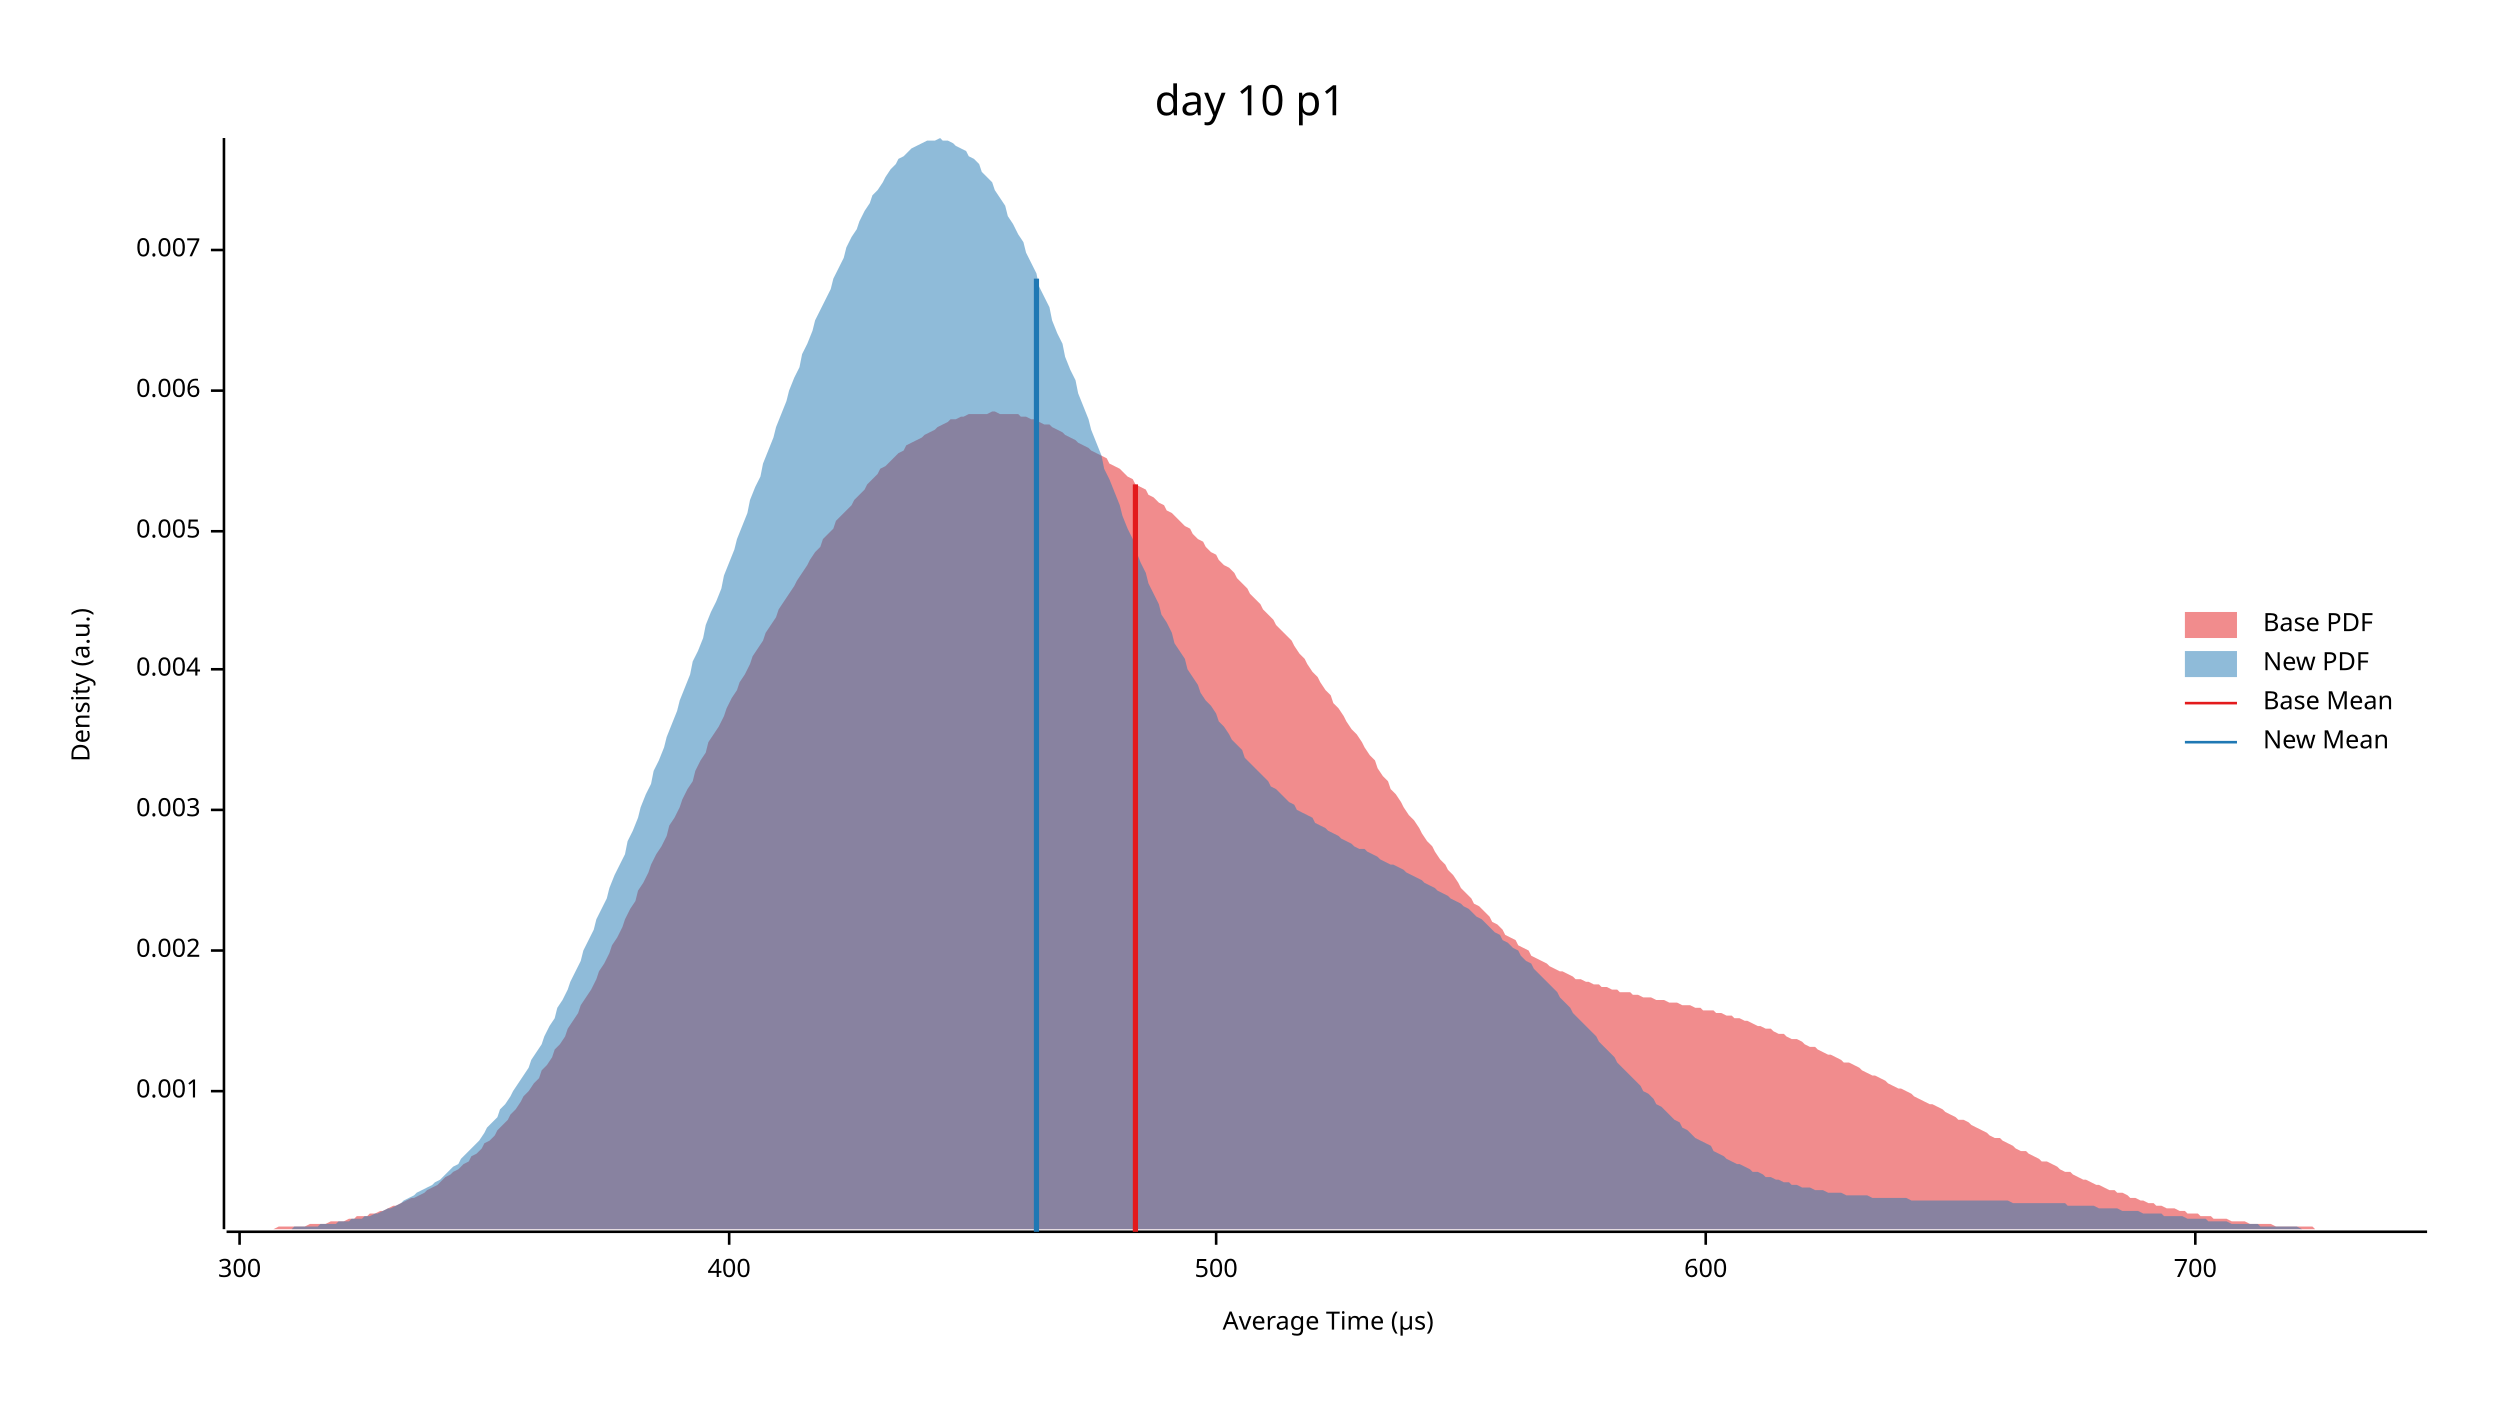
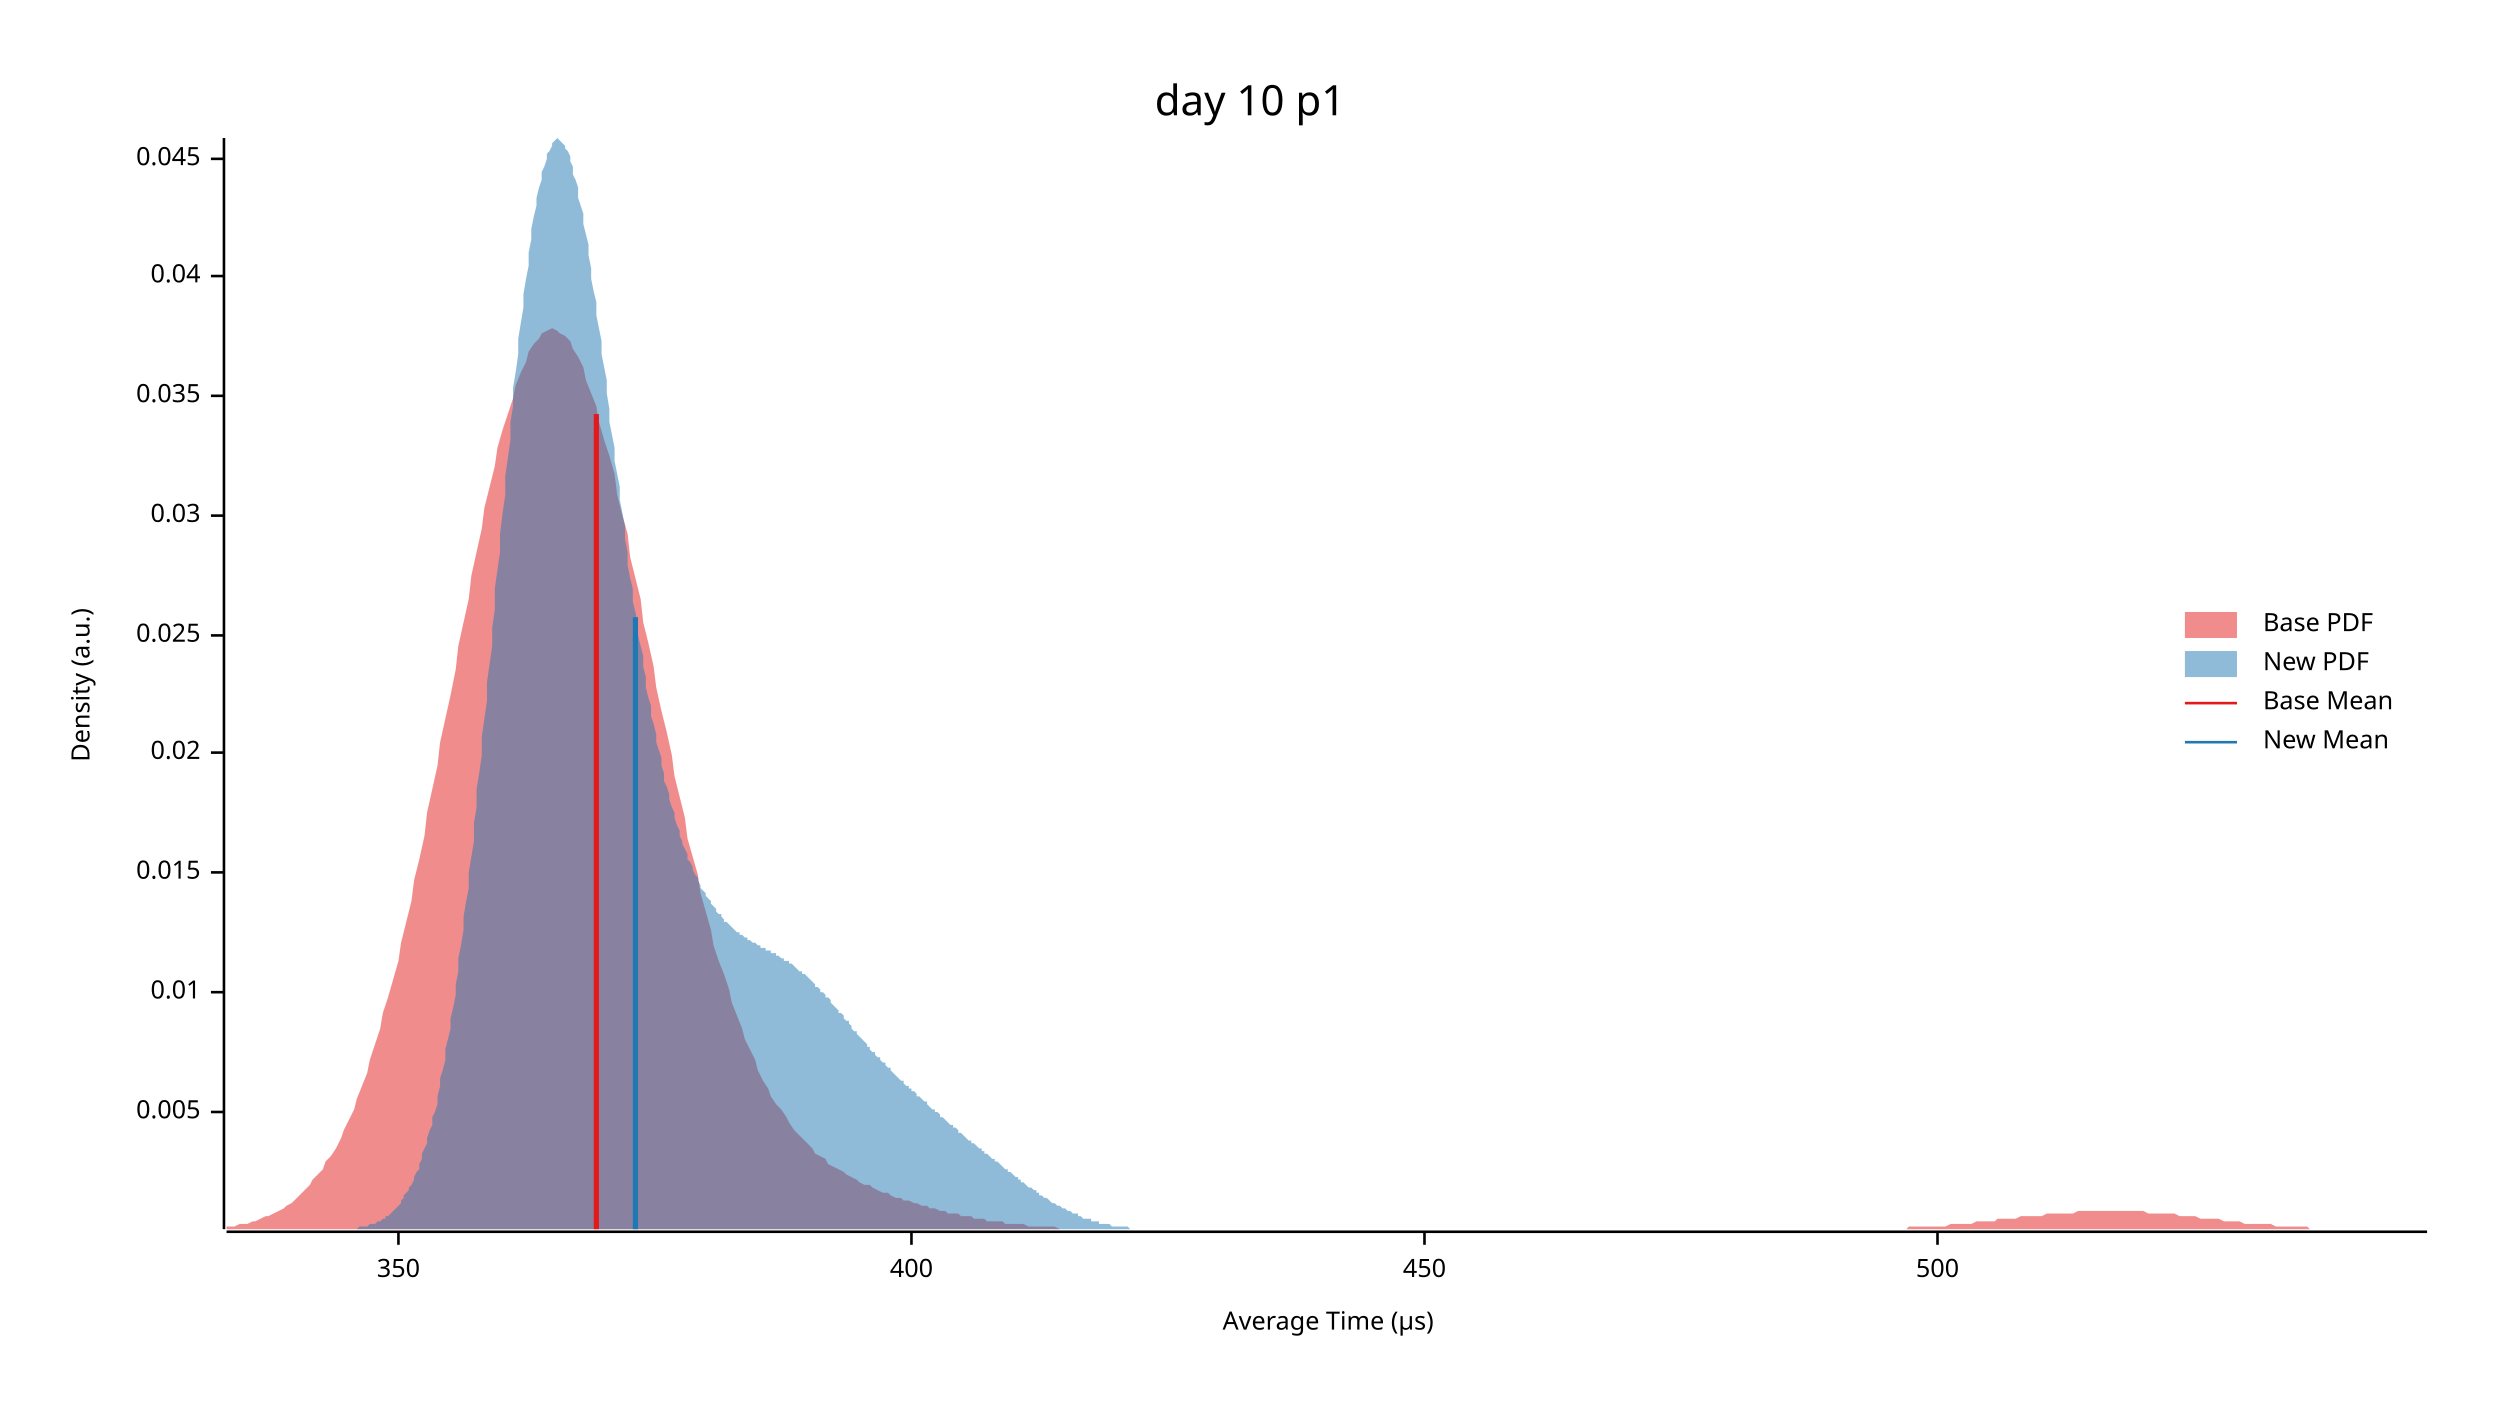
<svg xmlns="http://www.w3.org/2000/svg" width="960" height="540" viewBox="0 0 960 540">
  <text x="480" y="32" dy="0.76em" text-anchor="middle" font-family="sans-serif" font-size="16.129" opacity="1" fill="#000000">
day 10 p1
</text>
  <text x="27" y="263" dy="0.76em" text-anchor="middle" font-family="sans-serif" font-size="9.677" opacity="1" fill="#000000" transform="rotate(270, 27, 263)">
Density (a.u.)
</text>
  <text x="510" y="513" dy="-0.5ex" text-anchor="middle" font-family="sans-serif" font-size="9.677" opacity="1" fill="#000000">
Average Time (µs)
</text>
  <polyline fill="none" opacity="1" stroke="#000000" stroke-width="1" points="86,53 86,472 " />
-   <text x="77" y="419" dy="0.5ex" text-anchor="end" font-family="sans-serif" font-size="9.677" opacity="1" fill="#000000">
- 0.001
- </text>
-   <polyline fill="none" opacity="1" stroke="#000000" stroke-width="1" points="81,419 86,419 " />
-   <text x="77" y="365" dy="0.5ex" text-anchor="end" font-family="sans-serif" font-size="9.677" opacity="1" fill="#000000">
- 0.002
- </text>
-   <polyline fill="none" opacity="1" stroke="#000000" stroke-width="1" points="81,365 86,365 " />
-   <text x="77" y="311" dy="0.5ex" text-anchor="end" font-family="sans-serif" font-size="9.677" opacity="1" fill="#000000">
- 0.003
- </text>
-   <polyline fill="none" opacity="1" stroke="#000000" stroke-width="1" points="81,311 86,311 " />
-   <text x="77" y="257" dy="0.5ex" text-anchor="end" font-family="sans-serif" font-size="9.677" opacity="1" fill="#000000">
- 0.004
- </text>
-   <polyline fill="none" opacity="1" stroke="#000000" stroke-width="1" points="81,257 86,257 " />
-   <text x="77" y="204" dy="0.5ex" text-anchor="end" font-family="sans-serif" font-size="9.677" opacity="1" fill="#000000">
+   <text x="77" y="427" dy="0.5ex" text-anchor="end" font-family="sans-serif" font-size="9.677" opacity="1" fill="#000000">
0.005
</text>
-   <polyline fill="none" opacity="1" stroke="#000000" stroke-width="1" points="81,204 86,204 " />
-   <text x="77" y="150" dy="0.5ex" text-anchor="end" font-family="sans-serif" font-size="9.677" opacity="1" fill="#000000">
- 0.006
+   <polyline fill="none" opacity="1" stroke="#000000" stroke-width="1" points="81,427 86,427 " />
+   <text x="77" y="381" dy="0.5ex" text-anchor="end" font-family="sans-serif" font-size="9.677" opacity="1" fill="#000000">
+ 0.01
</text>
-   <polyline fill="none" opacity="1" stroke="#000000" stroke-width="1" points="81,150 86,150 " />
-   <text x="77" y="96" dy="0.5ex" text-anchor="end" font-family="sans-serif" font-size="9.677" opacity="1" fill="#000000">
- 0.007
+   <polyline fill="none" opacity="1" stroke="#000000" stroke-width="1" points="81,381 86,381 " />
+   <text x="77" y="335" dy="0.5ex" text-anchor="end" font-family="sans-serif" font-size="9.677" opacity="1" fill="#000000">
+ 0.015
</text>
-   <polyline fill="none" opacity="1" stroke="#000000" stroke-width="1" points="81,96 86,96 " />
+   <polyline fill="none" opacity="1" stroke="#000000" stroke-width="1" points="81,335 86,335 " />
+   <text x="77" y="289" dy="0.5ex" text-anchor="end" font-family="sans-serif" font-size="9.677" opacity="1" fill="#000000">
+ 0.02
+ </text>
+   <polyline fill="none" opacity="1" stroke="#000000" stroke-width="1" points="81,289 86,289 " />
+   <text x="77" y="244" dy="0.5ex" text-anchor="end" font-family="sans-serif" font-size="9.677" opacity="1" fill="#000000">
+ 0.025
+ </text>
+   <polyline fill="none" opacity="1" stroke="#000000" stroke-width="1" points="81,244 86,244 " />
+   <text x="77" y="198" dy="0.5ex" text-anchor="end" font-family="sans-serif" font-size="9.677" opacity="1" fill="#000000">
+ 0.03
+ </text>
+   <polyline fill="none" opacity="1" stroke="#000000" stroke-width="1" points="81,198 86,198 " />
+   <text x="77" y="152" dy="0.5ex" text-anchor="end" font-family="sans-serif" font-size="9.677" opacity="1" fill="#000000">
+ 0.035
+ </text>
+   <polyline fill="none" opacity="1" stroke="#000000" stroke-width="1" points="81,152 86,152 " />
+   <text x="77" y="106" dy="0.5ex" text-anchor="end" font-family="sans-serif" font-size="9.677" opacity="1" fill="#000000">
+ 0.04
+ </text>
+   <polyline fill="none" opacity="1" stroke="#000000" stroke-width="1" points="81,106 86,106 " />
+   <text x="77" y="61" dy="0.5ex" text-anchor="end" font-family="sans-serif" font-size="9.677" opacity="1" fill="#000000">
+ 0.045
+ </text>
+   <polyline fill="none" opacity="1" stroke="#000000" stroke-width="1" points="81,61 86,61 " />
  <polyline fill="none" opacity="1" stroke="#000000" stroke-width="1" points="87,473 932,473 " />
-   <text x="92" y="483" dy="0.76em" text-anchor="middle" font-family="sans-serif" font-size="9.677" opacity="1" fill="#000000">
- 300
+   <text x="153" y="483" dy="0.76em" text-anchor="middle" font-family="sans-serif" font-size="9.677" opacity="1" fill="#000000">
+ 350
</text>
-   <polyline fill="none" opacity="1" stroke="#000000" stroke-width="1" points="92,473 92,478 " />
-   <text x="280" y="483" dy="0.76em" text-anchor="middle" font-family="sans-serif" font-size="9.677" opacity="1" fill="#000000">
+   <polyline fill="none" opacity="1" stroke="#000000" stroke-width="1" points="153,473 153,478 " />
+   <text x="350" y="483" dy="0.76em" text-anchor="middle" font-family="sans-serif" font-size="9.677" opacity="1" fill="#000000">
400
</text>
-   <polyline fill="none" opacity="1" stroke="#000000" stroke-width="1" points="280,473 280,478 " />
-   <text x="467" y="483" dy="0.76em" text-anchor="middle" font-family="sans-serif" font-size="9.677" opacity="1" fill="#000000">
+   <polyline fill="none" opacity="1" stroke="#000000" stroke-width="1" points="350,473 350,478 " />
+   <text x="547" y="483" dy="0.76em" text-anchor="middle" font-family="sans-serif" font-size="9.677" opacity="1" fill="#000000">
+ 450
+ </text>
+   <polyline fill="none" opacity="1" stroke="#000000" stroke-width="1" points="547,473 547,478 " />
+   <text x="744" y="483" dy="0.76em" text-anchor="middle" font-family="sans-serif" font-size="9.677" opacity="1" fill="#000000">
500
</text>
-   <polyline fill="none" opacity="1" stroke="#000000" stroke-width="1" points="467,473 467,478 " />
-   <text x="655" y="483" dy="0.76em" text-anchor="middle" font-family="sans-serif" font-size="9.677" opacity="1" fill="#000000">
- 600
- </text>
-   <polyline fill="none" opacity="1" stroke="#000000" stroke-width="1" points="655,473 655,478 " />
-   <text x="843" y="483" dy="0.76em" text-anchor="middle" font-family="sans-serif" font-size="9.677" opacity="1" fill="#000000">
- 700
- </text>
-   <polyline fill="none" opacity="1" stroke="#000000" stroke-width="1" points="843,473 843,478 " />
-   <polygon opacity="0.5" fill="#E31A1C" points="88,472 90,472 92,472 93,472 95,472 97,472 98,472 100,472 102,472 103,472 105,472 107,471 109,471 110,471 112,471 114,471 115,471 117,471 119,470 120,470 122,470 124,470 125,470 127,469 129,469 131,469 132,469 134,468 136,468 137,467 139,467 141,467 142,466 144,466 146,465 147,465 149,464 151,463 152,463 154,462 156,461 158,460 159,460 161,459 163,458 164,457 166,456 168,455 169,454 171,452 173,451 174,450 176,449 178,447 180,446 181,444 183,443 185,441 186,439 188,438 190,436 191,434 193,432 195,430 196,428 198,426 200,423 201,421 203,419 205,416 207,414 208,411 210,409 212,406 213,403 215,401 217,398 218,395 220,392 222,389 223,386 225,383 227,380 229,376 230,373 232,370 234,366 235,363 237,360 239,356 240,353 242,349 244,346 245,342 247,339 249,335 250,332 252,328 254,325 256,321 257,317 259,314 261,310 262,307 264,303 266,300 267,296 269,292 271,289 272,285 274,282 276,279 278,275 279,272 281,268 283,265 284,262 286,259 288,255 289,252 291,249 293,246 294,243 296,240 298,237 299,234 301,231 303,228 305,225 306,223 308,220 310,217 311,215 313,212 315,210 316,207 318,205 320,203 321,200 323,198 325,196 327,194 328,192 330,190 332,188 333,186 335,184 337,182 338,180 340,179 342,177 343,176 345,174 347,173 348,171 350,170 352,169 354,168 355,167 357,166 359,165 360,164 362,163 364,162 365,161 367,161 369,160 370,160 372,159 374,159 376,159 377,159 379,159 381,158 382,158 384,159 386,159 387,159 389,159 391,159 392,160 394,160 396,161 398,161 399,162 401,163 403,163 404,164 406,165 408,166 409,167 411,168 413,169 414,170 416,171 418,172 419,173 421,174 423,175 425,176 426,178 428,179 430,180 431,181 433,183 435,184 436,186 438,187 440,188 441,190 443,191 445,193 447,194 448,196 450,197 452,199 453,200 455,202 457,203 458,205 460,207 462,208 463,210 465,212 467,213 468,215 470,217 472,218 474,220 475,222 477,224 479,226 480,228 482,230 484,232 485,234 487,236 489,238 490,240 492,242 494,244 496,246 497,248 499,251 501,253 502,255 504,258 506,260 507,262 509,265 511,267 512,270 514,272 516,275 517,277 519,280 521,282 523,285 524,287 526,290 528,292 529,295 531,298 533,300 534,303 536,305 538,308 539,310 541,313 543,315 545,318 546,320 548,323 550,325 551,327 553,330 555,332 556,334 558,336 560,339 561,341 563,343 565,345 566,347 568,348 570,350 572,352 573,354 575,355 577,357 578,359 580,360 582,361 583,363 585,364 587,365 588,367 590,368 592,369 594,370 595,371 597,372 599,373 600,373 602,374 604,375 605,376 607,376 609,377 610,377 612,378 614,378 615,379 617,379 619,380 621,380 622,381 624,381 626,381 627,382 629,382 631,383 632,383 634,383 636,384 637,384 639,384 641,385 643,385 644,385 646,386 648,386 649,386 651,387 653,387 654,388 656,388 658,388 659,389 661,389 663,390 665,390 666,391 668,391 670,392 671,392 673,393 675,394 676,394 678,395 680,395 681,396 683,397 685,397 686,398 688,399 690,399 692,400 693,401 695,402 697,402 698,403 700,404 702,405 703,405 705,406 707,407 708,408 710,408 712,409 714,410 715,411 717,412 719,413 720,413 722,414 724,415 725,416 727,417 729,418 730,418 732,419 734,420 735,421 737,422 739,423 741,424 742,424 744,425 746,426 747,427 749,428 751,429 752,430 754,430 756,431 757,432 759,433 761,434 763,435 764,436 766,437 768,437 769,438 771,439 773,440 774,441 776,442 778,442 779,443 781,444 783,445 784,446 786,446 788,447 790,448 791,449 793,450 795,450 796,451 798,452 800,453 801,453 803,454 805,455 806,455 808,456 810,457 812,457 813,458 815,458 817,459 818,460 820,460 822,461 823,461 825,462 827,462 828,463 830,463 832,464 833,464 835,464 837,465 839,465 840,466 842,466 844,466 845,467 847,467 849,467 850,468 852,468 854,468 855,468 857,469 859,469 861,469 862,469 864,470 866,470 867,470 869,470 871,470 872,470 874,471 876,471 877,471 879,471 881,471 882,471 884,471 886,471 888,471 889,472 891,472 893,472 894,472 896,472 898,472 899,472 901,472 903,472 904,472 906,472 908,472 910,472 911,472 913,472 915,472 916,472 918,472 920,472 921,472 923,472 925,472 926,472 928,472 930,472 932,472 932,472 88,472 " />
-   <polygon opacity="0.5" fill="#1F78B4" points="87,472 88,472 90,472 92,472 93,472 95,472 97,472 98,472 100,472 102,472 103,472 105,472 107,472 108,472 110,472 112,472 113,471 115,471 117,471 118,471 120,471 122,471 123,470 125,470 127,470 129,470 130,469 132,469 134,469 135,468 137,468 139,468 140,467 142,467 144,466 145,466 147,465 149,464 150,464 152,463 154,462 155,461 157,460 159,459 160,458 162,457 164,456 166,455 167,454 169,453 171,451 172,450 174,448 176,447 177,445 179,443 181,441 182,440 184,438 186,435 187,433 189,431 191,429 192,426 194,424 196,421 197,419 199,416 201,413 203,410 204,407 206,404 208,401 209,398 211,394 213,391 214,387 216,384 218,380 219,377 221,373 223,369 224,365 226,361 228,357 229,353 231,349 233,345 234,341 236,336 238,332 240,328 241,323 243,319 245,314 246,310 248,305 250,301 251,296 253,292 255,287 256,283 258,278 260,273 261,269 263,264 265,259 266,254 268,250 270,245 271,240 273,235 275,231 277,226 278,221 280,216 282,211 283,207 285,202 287,197 288,192 290,187 292,183 293,178 295,173 297,168 298,164 300,159 302,154 303,150 305,145 307,141 308,136 310,132 312,127 313,123 315,119 317,115 319,111 320,107 322,103 324,99 325,95 327,91 329,88 330,85 332,81 334,78 335,75 337,73 339,70 340,68 342,65 344,63 345,61 347,60 349,58 350,57 352,56 354,55 356,54 357,54 359,54 361,53 362,54 364,54 366,55 367,56 369,57 371,58 372,60 374,61 376,63 377,66 379,68 381,70 382,73 384,76 386,79 387,83 389,86 391,90 393,93 394,97 396,101 398,105 399,110 401,114 403,118 404,123 406,128 408,132 409,137 411,142 413,146 414,151 416,156 418,161 419,165 421,170 423,175 424,180 426,184 428,189 430,194 431,198 433,203 435,207 436,211 438,216 440,220 441,224 443,228 445,232 446,236 448,239 450,243 451,247 453,250 455,253 456,257 458,260 460,263 461,266 463,269 465,271 467,274 468,277 470,279 472,282 473,284 475,286 477,288 478,291 480,293 482,295 483,296 485,298 487,300 488,302 490,303 492,305 493,306 495,308 497,309 498,311 500,312 502,313 504,314 505,316 507,317 509,318 510,319 512,320 514,321 515,322 517,323 519,324 520,325 522,326 524,326 525,327 527,328 529,329 530,330 532,331 534,332 535,332 537,333 539,334 540,335 542,336 544,337 546,338 547,339 549,340 551,341 552,342 554,343 556,344 557,345 559,346 561,347 562,348 564,349 566,351 567,352 569,353 571,355 572,356 574,358 576,359 577,361 579,362 581,364 583,365 584,367 586,369 588,370 589,372 591,374 593,376 594,377 596,379 598,381 599,383 601,385 603,387 604,389 606,391 608,393 609,394 611,396 613,398 614,400 616,402 618,404 620,406 621,408 623,410 625,412 626,413 628,415 630,417 631,419 633,420 635,422 636,424 638,425 640,427 641,428 643,430 645,431 646,433 648,434 650,436 651,437 653,438 655,439 657,440 658,442 660,443 662,444 663,445 665,446 667,447 668,447 670,448 672,449 673,450 675,450 677,451 678,452 680,452 682,453 683,453 685,454 687,454 688,455 690,455 692,456 694,456 695,456 697,457 699,457 700,457 702,458 704,458 705,458 707,458 709,459 710,459 712,459 714,459 715,459 717,459 719,460 720,460 722,460 724,460 725,460 727,460 729,460 731,460 732,460 734,461 736,461 737,461 739,461 741,461 742,461 744,461 746,461 747,461 749,461 751,461 752,461 754,461 756,461 757,461 759,461 761,461 762,461 764,461 766,461 767,461 769,461 771,461 773,462 774,462 776,462 778,462 779,462 781,462 783,462 784,462 786,462 788,462 789,462 791,462 793,462 794,463 796,463 798,463 799,463 801,463 803,463 804,463 806,464 808,464 810,464 811,464 813,464 815,465 816,465 818,465 820,465 821,465 823,466 825,466 826,466 828,466 830,466 831,467 833,467 835,467 836,467 838,467 840,468 841,468 843,468 845,468 847,468 848,469 850,469 852,469 853,469 855,469 857,470 858,470 860,470 862,470 863,470 865,470 867,470 868,471 870,471 872,471 873,471 875,471 877,471 878,471 880,471 882,471 884,472 885,472 887,472 889,472 890,472 892,472 894,472 895,472 897,472 899,472 900,472 902,472 904,472 905,472 907,472 909,472 910,472 912,472 914,472 915,472 917,472 919,472 921,472 922,472 924,472 926,472 926,472 87,472 " />
-   <polyline fill="none" opacity="1" stroke="#E31A1C" stroke-width="2" points="436,473 436,186 " />
-   <polyline fill="none" opacity="1" stroke="#1F78B4" stroke-width="2" points="398,473 398,107 " />
+   <polyline fill="none" opacity="1" stroke="#000000" stroke-width="1" points="744,473 744,478 " />
+   <polygon opacity="0.5" fill="#E31A1C" points="87,471 88,471 90,471 92,470 93,470 95,470 97,469 98,469 100,468 102,467 103,467 105,466 107,465 109,464 110,463 112,462 114,460 115,459 117,457 119,455 120,453 122,451 124,449 125,446 127,444 129,441 131,437 132,434 134,430 136,426 137,422 139,417 141,412 142,407 144,401 146,395 147,389 149,383 151,376 153,369 154,362 156,354 158,346 159,338 161,330 163,321 164,312 166,303 168,294 169,285 171,276 173,267 175,257 176,248 178,239 180,230 181,221 183,212 185,203 186,195 188,187 190,179 191,172 193,165 195,159 197,153 198,148 200,143 202,139 203,135 205,132 207,130 208,128 210,127 212,126 214,127 215,128 217,129 219,131 220,134 222,137 224,141 225,146 227,151 229,156 230,162 232,169 234,175 236,182 237,190 239,198 241,205 242,214 244,222 246,230 247,239 249,247 251,256 252,264 254,273 256,281 258,290 259,298 261,306 263,314 264,322 266,329 268,336 269,343 271,350 273,357 274,363 276,369 278,374 280,380 281,385 283,390 285,395 286,399 288,403 290,407 291,411 293,415 295,418 296,421 298,424 300,426 302,429 303,431 305,434 307,436 308,437 310,439 312,441 313,443 315,444 317,445 318,447 320,448 322,449 324,450 325,451 327,452 329,453 330,454 332,455 334,455 335,456 337,457 339,458 341,458 342,459 344,460 346,460 347,461 349,461 351,462 352,462 354,463 356,463 357,464 359,464 361,465 363,465 364,466 366,466 368,466 369,467 371,467 373,467 374,468 376,468 378,468 379,469 381,469 383,469 385,469 386,470 388,470 390,470 391,470 393,470 395,471 396,471 398,471 400,471 401,471 403,471 405,471 407,472 408,472 410,472 412,472 413,472 415,472 417,472 418,472 420,472 422,472 423,472 425,472 427,472 429,472 430,472 432,472 434,472 435,472 437,472 439,472 440,472 442,472 444,472 445,472 447,472 449,472 451,472 452,472 454,472 456,472 457,472 459,472 461,472 462,472 464,472 466,472 468,472 469,472 471,472 473,472 474,472 476,472 478,472 479,472 481,472 483,472 484,472 486,472 488,472 490,472 491,472 493,472 495,472 496,472 498,472 500,472 501,472 503,472 505,472 506,472 508,472 510,472 512,472 513,472 515,472 517,472 518,472 520,472 522,472 523,472 525,472 527,472 528,472 530,472 532,472 534,472 535,472 537,472 539,472 540,472 542,472 544,472 545,472 547,472 549,472 550,472 552,472 554,472 556,472 557,472 559,472 561,472 562,472 564,472 566,472 567,472 569,472 571,472 573,472 574,472 576,472 578,472 579,472 581,472 583,472 584,472 586,472 588,472 589,472 591,472 593,472 595,472 596,472 598,472 600,472 601,472 603,472 605,472 606,472 608,472 610,472 611,472 613,472 615,472 617,472 618,472 620,472 622,472 623,472 625,472 627,472 628,472 630,472 632,472 633,472 635,472 637,472 639,472 640,472 642,472 644,472 645,472 647,472 649,472 650,472 652,472 654,472 655,472 657,472 659,472 661,472 662,472 664,472 666,472 667,472 669,472 671,472 672,472 674,472 676,472 677,472 679,472 681,472 683,472 684,472 686,472 688,472 689,472 691,472 693,472 694,472 696,472 698,472 700,472 701,472 703,472 705,472 706,472 708,472 710,472 711,472 713,472 715,472 716,472 718,472 720,472 722,472 723,472 725,472 727,472 728,472 730,472 732,472 733,471 735,471 737,471 738,471 740,471 742,471 744,471 745,471 747,471 749,470 750,470 752,470 754,470 755,470 757,470 759,469 760,469 762,469 764,469 766,469 767,468 769,468 771,468 772,468 774,468 776,467 777,467 779,467 781,467 782,467 784,467 786,466 788,466 789,466 791,466 793,466 794,466 796,466 798,465 799,465 801,465 803,465 804,465 806,465 808,465 810,465 811,465 813,465 815,465 816,465 818,465 820,465 821,465 823,465 825,466 827,466 828,466 830,466 832,466 833,466 835,466 837,467 838,467 840,467 842,467 843,467 845,468 847,468 849,468 850,468 852,468 854,469 855,469 857,469 859,469 860,469 862,470 864,470 865,470 867,470 869,470 871,470 872,470 874,471 876,471 877,471 879,471 881,471 882,471 884,471 886,471 887,472 889,472 891,472 893,472 894,472 896,472 898,472 899,472 901,472 903,472 904,472 906,472 908,472 909,472 911,472 913,472 915,472 916,472 918,472 920,472 921,472 923,472 925,472 926,472 928,472 930,472 932,472 932,472 87,472 " />
+   <polygon opacity="0.5" fill="#1F78B4" points="134,472 134,472 135,472 136,472 136,472 137,472 138,471 138,471 139,471 140,471 140,471 141,471 141,471 142,470 143,470 143,470 144,470 145,469 145,469 146,469 147,468 147,468 148,468 148,467 149,467 150,466 150,466 151,465 152,464 152,464 153,463 154,462 154,461 155,460 155,459 156,458 157,457 157,456 158,455 159,453 159,452 160,450 161,449 161,447 162,445 162,443 163,441 164,439 164,437 165,434 166,432 166,429 167,427 168,424 168,421 169,417 169,414 170,411 171,407 171,403 172,399 173,395 173,391 174,387 175,382 175,378 176,373 176,368 177,363 178,357 178,352 179,346 180,341 180,335 181,329 182,323 182,316 183,310 183,303 184,297 185,290 185,283 186,276 187,269 187,262 188,255 189,248 189,241 190,234 190,226 191,219 192,212 192,205 193,197 194,190 194,183 195,176 196,169 196,162 197,156 197,149 198,143 199,136 199,130 200,124 201,118 201,113 202,107 203,102 203,97 204,92 204,88 205,83 206,79 206,76 207,72 208,69 208,66 209,64 210,61 210,59 211,58 212,56 212,55 213,54 213,54 214,53 215,54 215,54 216,55 217,56 217,57 218,58 219,60 219,62 220,64 220,67 221,69 222,72 222,76 223,79 224,82 224,86 225,90 226,94 226,98 227,103 227,107 228,112 229,116 229,121 230,126 231,131 231,136 232,141 233,146 233,151 234,157 234,162 235,167 236,172 236,177 237,182 238,187 238,192 239,197 240,202 240,207 241,212 241,217 242,222 243,226 243,231 244,235 245,240 245,244 246,248 247,252 247,256 248,260 248,264 249,268 250,271 250,275 251,278 252,282 252,285 253,288 254,291 254,294 255,297 255,300 256,302 257,305 257,307 258,310 259,312 259,314 260,317 261,319 261,321 262,323 262,324 263,326 264,328 264,330 265,331 266,333 266,334 267,336 268,337 268,338 269,340 269,341 270,342 271,343 271,344 272,345 273,346 273,347 274,348 275,349 275,350 276,351 277,351 277,352 278,353 278,354 279,354 280,355 280,355 281,356 282,357 282,357 283,358 284,358 284,359 285,359 285,359 286,360 287,360 287,361 288,361 289,362 289,362 290,362 291,363 291,363 292,363 292,364 293,364 294,364 294,365 295,365 296,365 296,366 297,366 298,366 298,367 299,367 299,367 300,368 301,368 301,369 302,369 303,369 303,370 304,370 305,371 305,371 306,372 306,372 307,373 308,373 308,374 309,374 310,375 310,375 311,376 312,377 312,377 313,378 313,379 314,379 315,380 315,381 316,381 317,382 317,383 318,383 319,384 319,385 320,386 320,386 321,387 322,388 322,389 323,389 324,390 324,391 325,392 326,392 326,393 327,394 327,395 328,396 329,396 329,397 330,398 331,399 331,399 332,400 333,401 333,402 334,402 334,403 335,404 336,404 336,405 337,406 338,406 338,407 339,408 340,408 340,409 341,410 342,410 342,411 343,412 343,412 344,413 345,414 345,414 346,415 347,415 347,416 348,417 349,417 349,418 350,418 350,419 351,419 352,420 352,421 353,421 354,422 354,422 355,423 356,423 356,424 357,425 357,425 358,426 359,426 359,427 360,427 361,428 361,429 362,429 363,430 363,430 364,431 364,431 365,432 366,432 366,433 367,433 368,434 368,435 369,435 370,436 370,436 371,437 371,437 372,438 373,438 373,439 374,439 375,440 375,440 376,441 377,441 377,442 378,442 378,443 379,443 380,444 380,444 381,445 382,445 382,446 383,446 384,447 384,447 385,448 385,448 386,449 387,449 387,450 388,450 389,451 389,451 390,452 391,452 391,453 392,453 392,454 393,454 394,455 394,455 395,456 396,456 396,456 397,457 398,457 398,458 399,458 399,459 400,459 401,460 401,460 402,460 403,461 403,461 404,462 405,462 405,462 406,463 406,463 407,463 408,464 408,464 409,464 410,465 410,465 411,465 412,466 412,466 413,466 414,466 414,467 415,467 415,467 416,468 417,468 417,468 418,468 419,468 419,469 420,469 421,469 421,469 422,469 422,470 423,470 424,470 424,470 425,470 426,470 426,470 427,471 428,471 428,471 429,471 429,471 430,471 431,471 431,471 432,471 433,471 433,471 434,472 435,472 435,472 436,472 436,472 437,472 438,472 438,472 439,472 440,472 440,472 441,472 442,472 442,472 443,472 443,472 444,472 445,472 445,472 446,472 447,472 447,472 448,472 449,472 449,472 450,472 450,472 451,472 452,472 452,472 134,472 " />
+   <polyline fill="none" opacity="1" stroke="#E31A1C" stroke-width="2" points="229,472 229,159 " />
+   <polyline fill="none" opacity="1" stroke="#1F78B4" stroke-width="2" points="244,472 244,237 " />
  <text x="869" y="235" dy="0.76em" text-anchor="start" font-family="sans-serif" font-size="9.677" opacity="1" fill="#000000">
Base PDF
</text>
  <text x="869" y="250" dy="0.76em" text-anchor="start" font-family="sans-serif" font-size="9.677" opacity="1" fill="#000000">
New PDF
</text>
  <text x="869" y="265" dy="0.76em" text-anchor="start" font-family="sans-serif" font-size="9.677" opacity="1" fill="#000000">
Base Mean
</text>
  <text x="869" y="280" dy="0.76em" text-anchor="start" font-family="sans-serif" font-size="9.677" opacity="1" fill="#000000">
New Mean
</text>
  <rect x="839" y="235" width="20" height="10" opacity="0.5" fill="#E31A1C" stroke="none" />
  <rect x="839" y="250" width="20" height="10" opacity="0.5" fill="#1F78B4" stroke="none" />
  <polyline fill="none" opacity="1" stroke="#E31A1C" stroke-width="1" points="839,270 859,270 " />
  <polyline fill="none" opacity="1" stroke="#1F78B4" stroke-width="1" points="839,285 859,285 " />
</svg>
